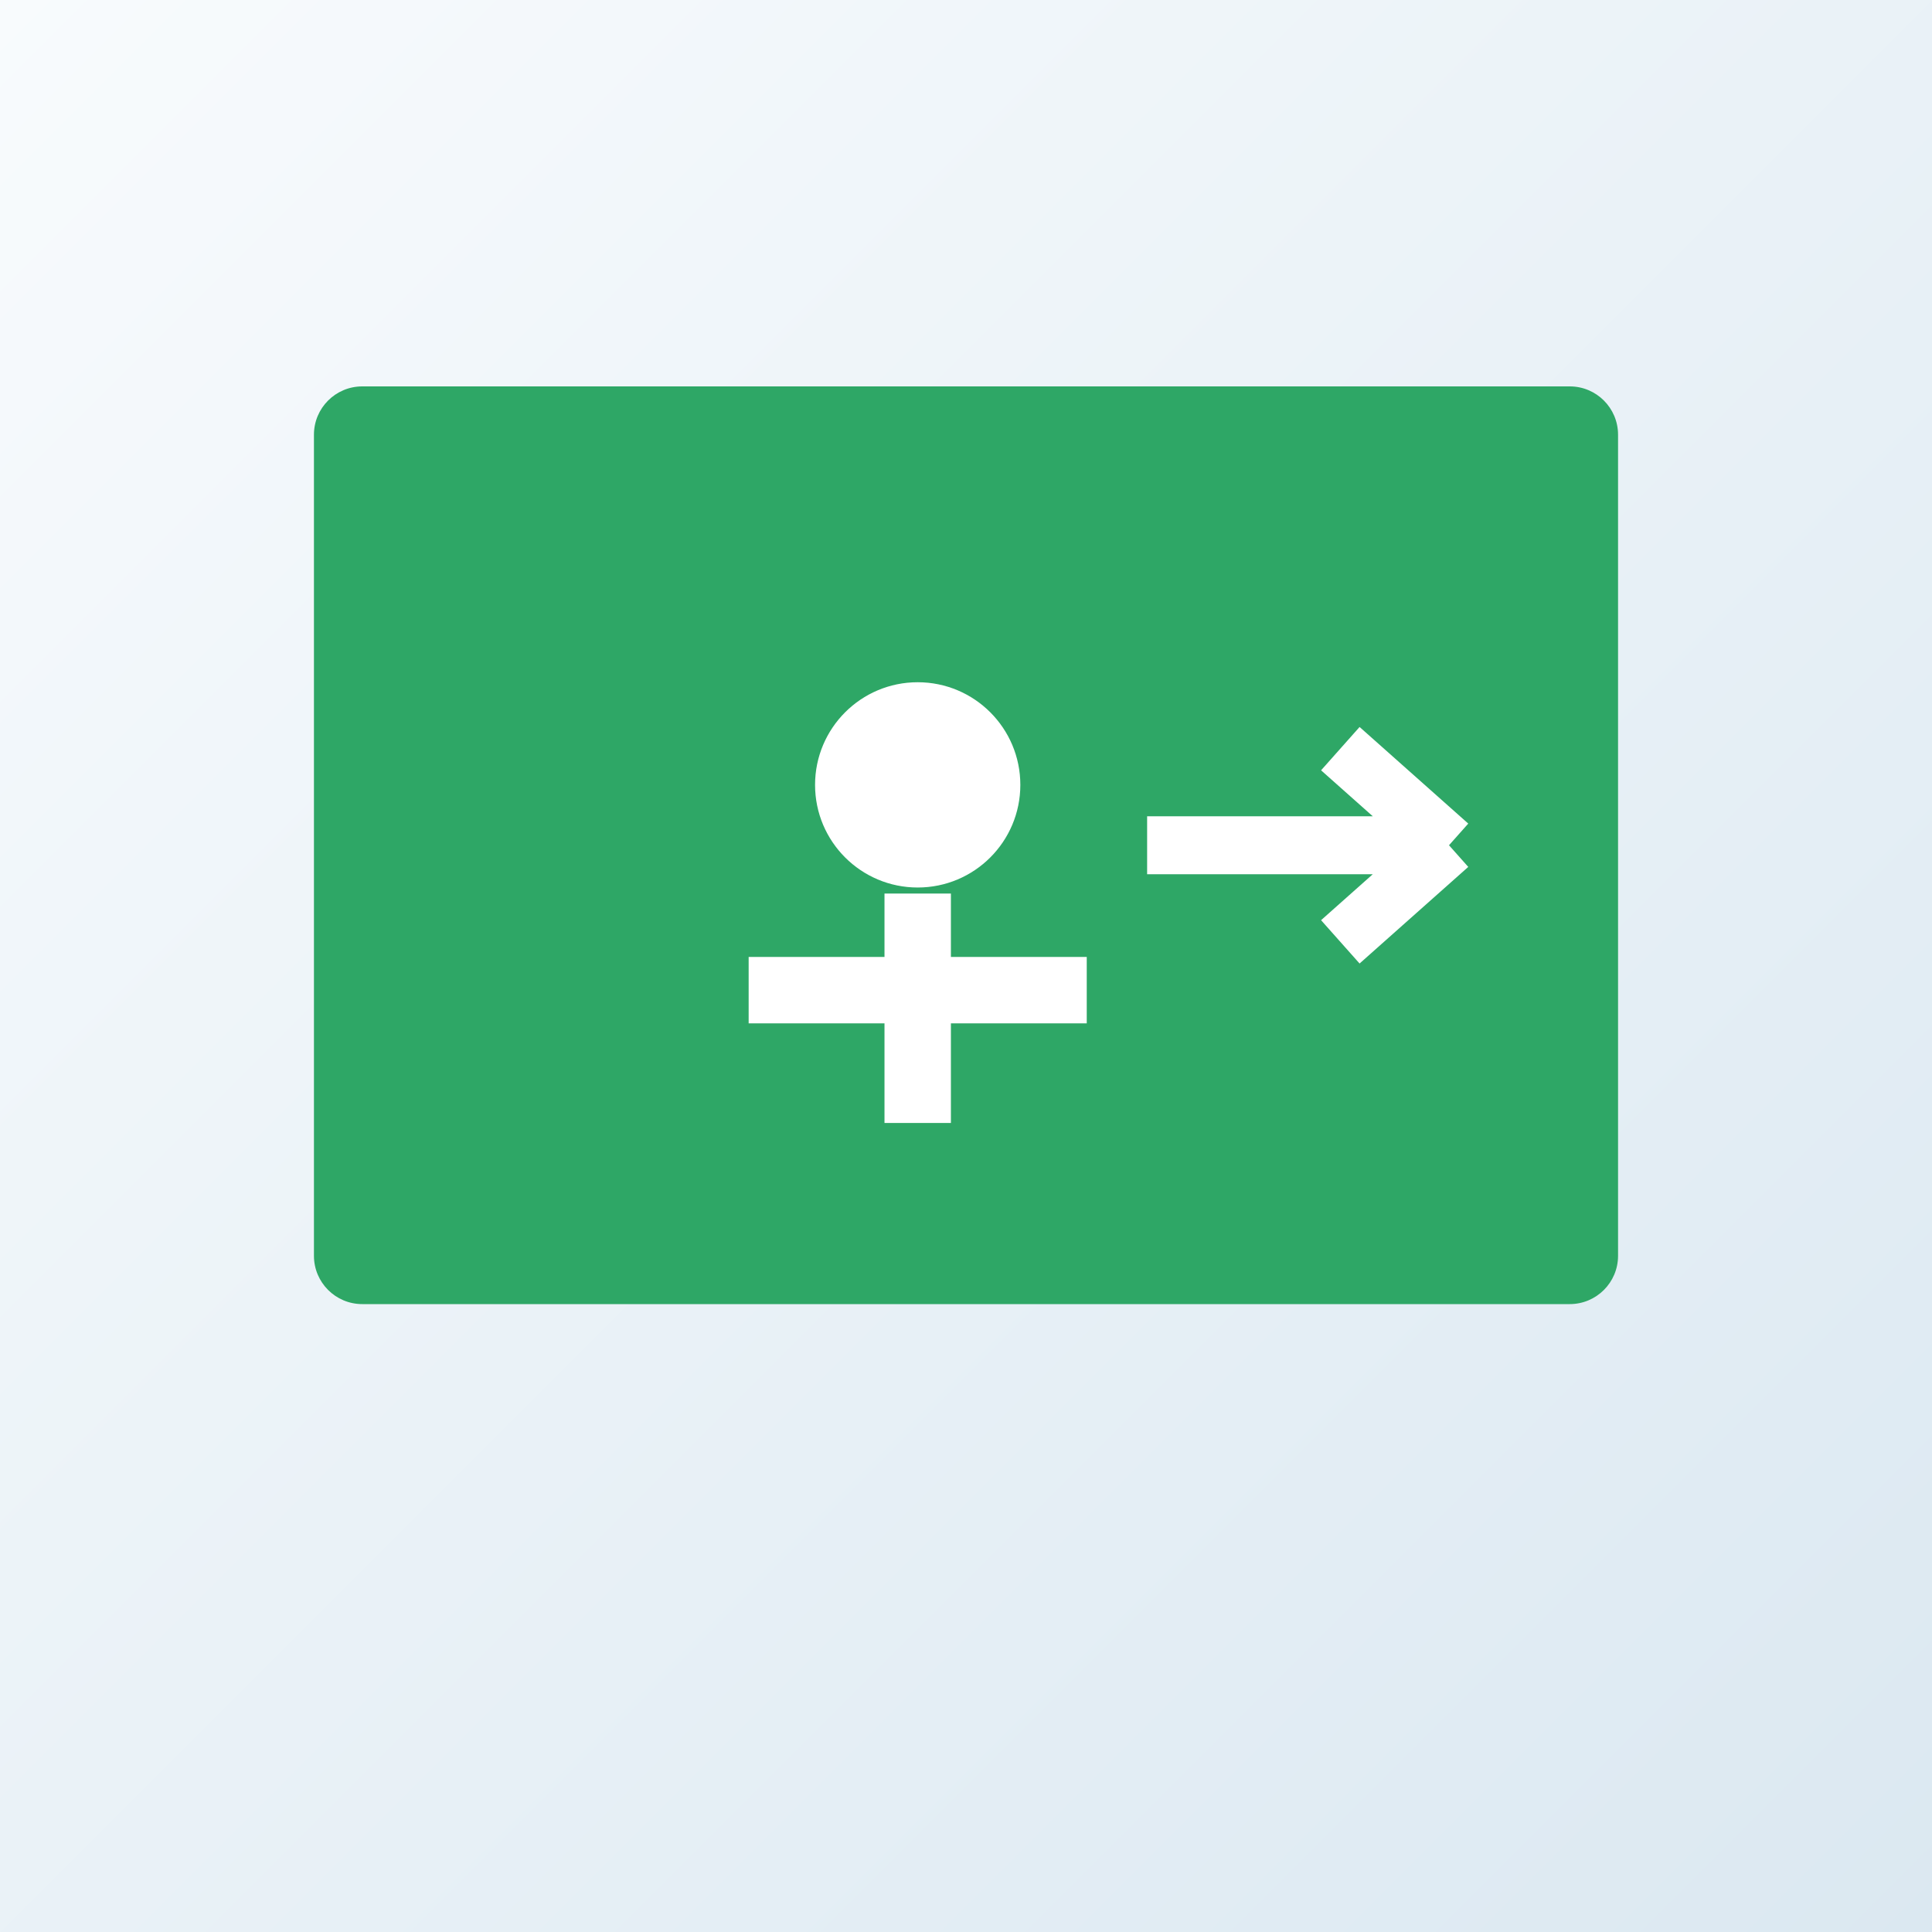
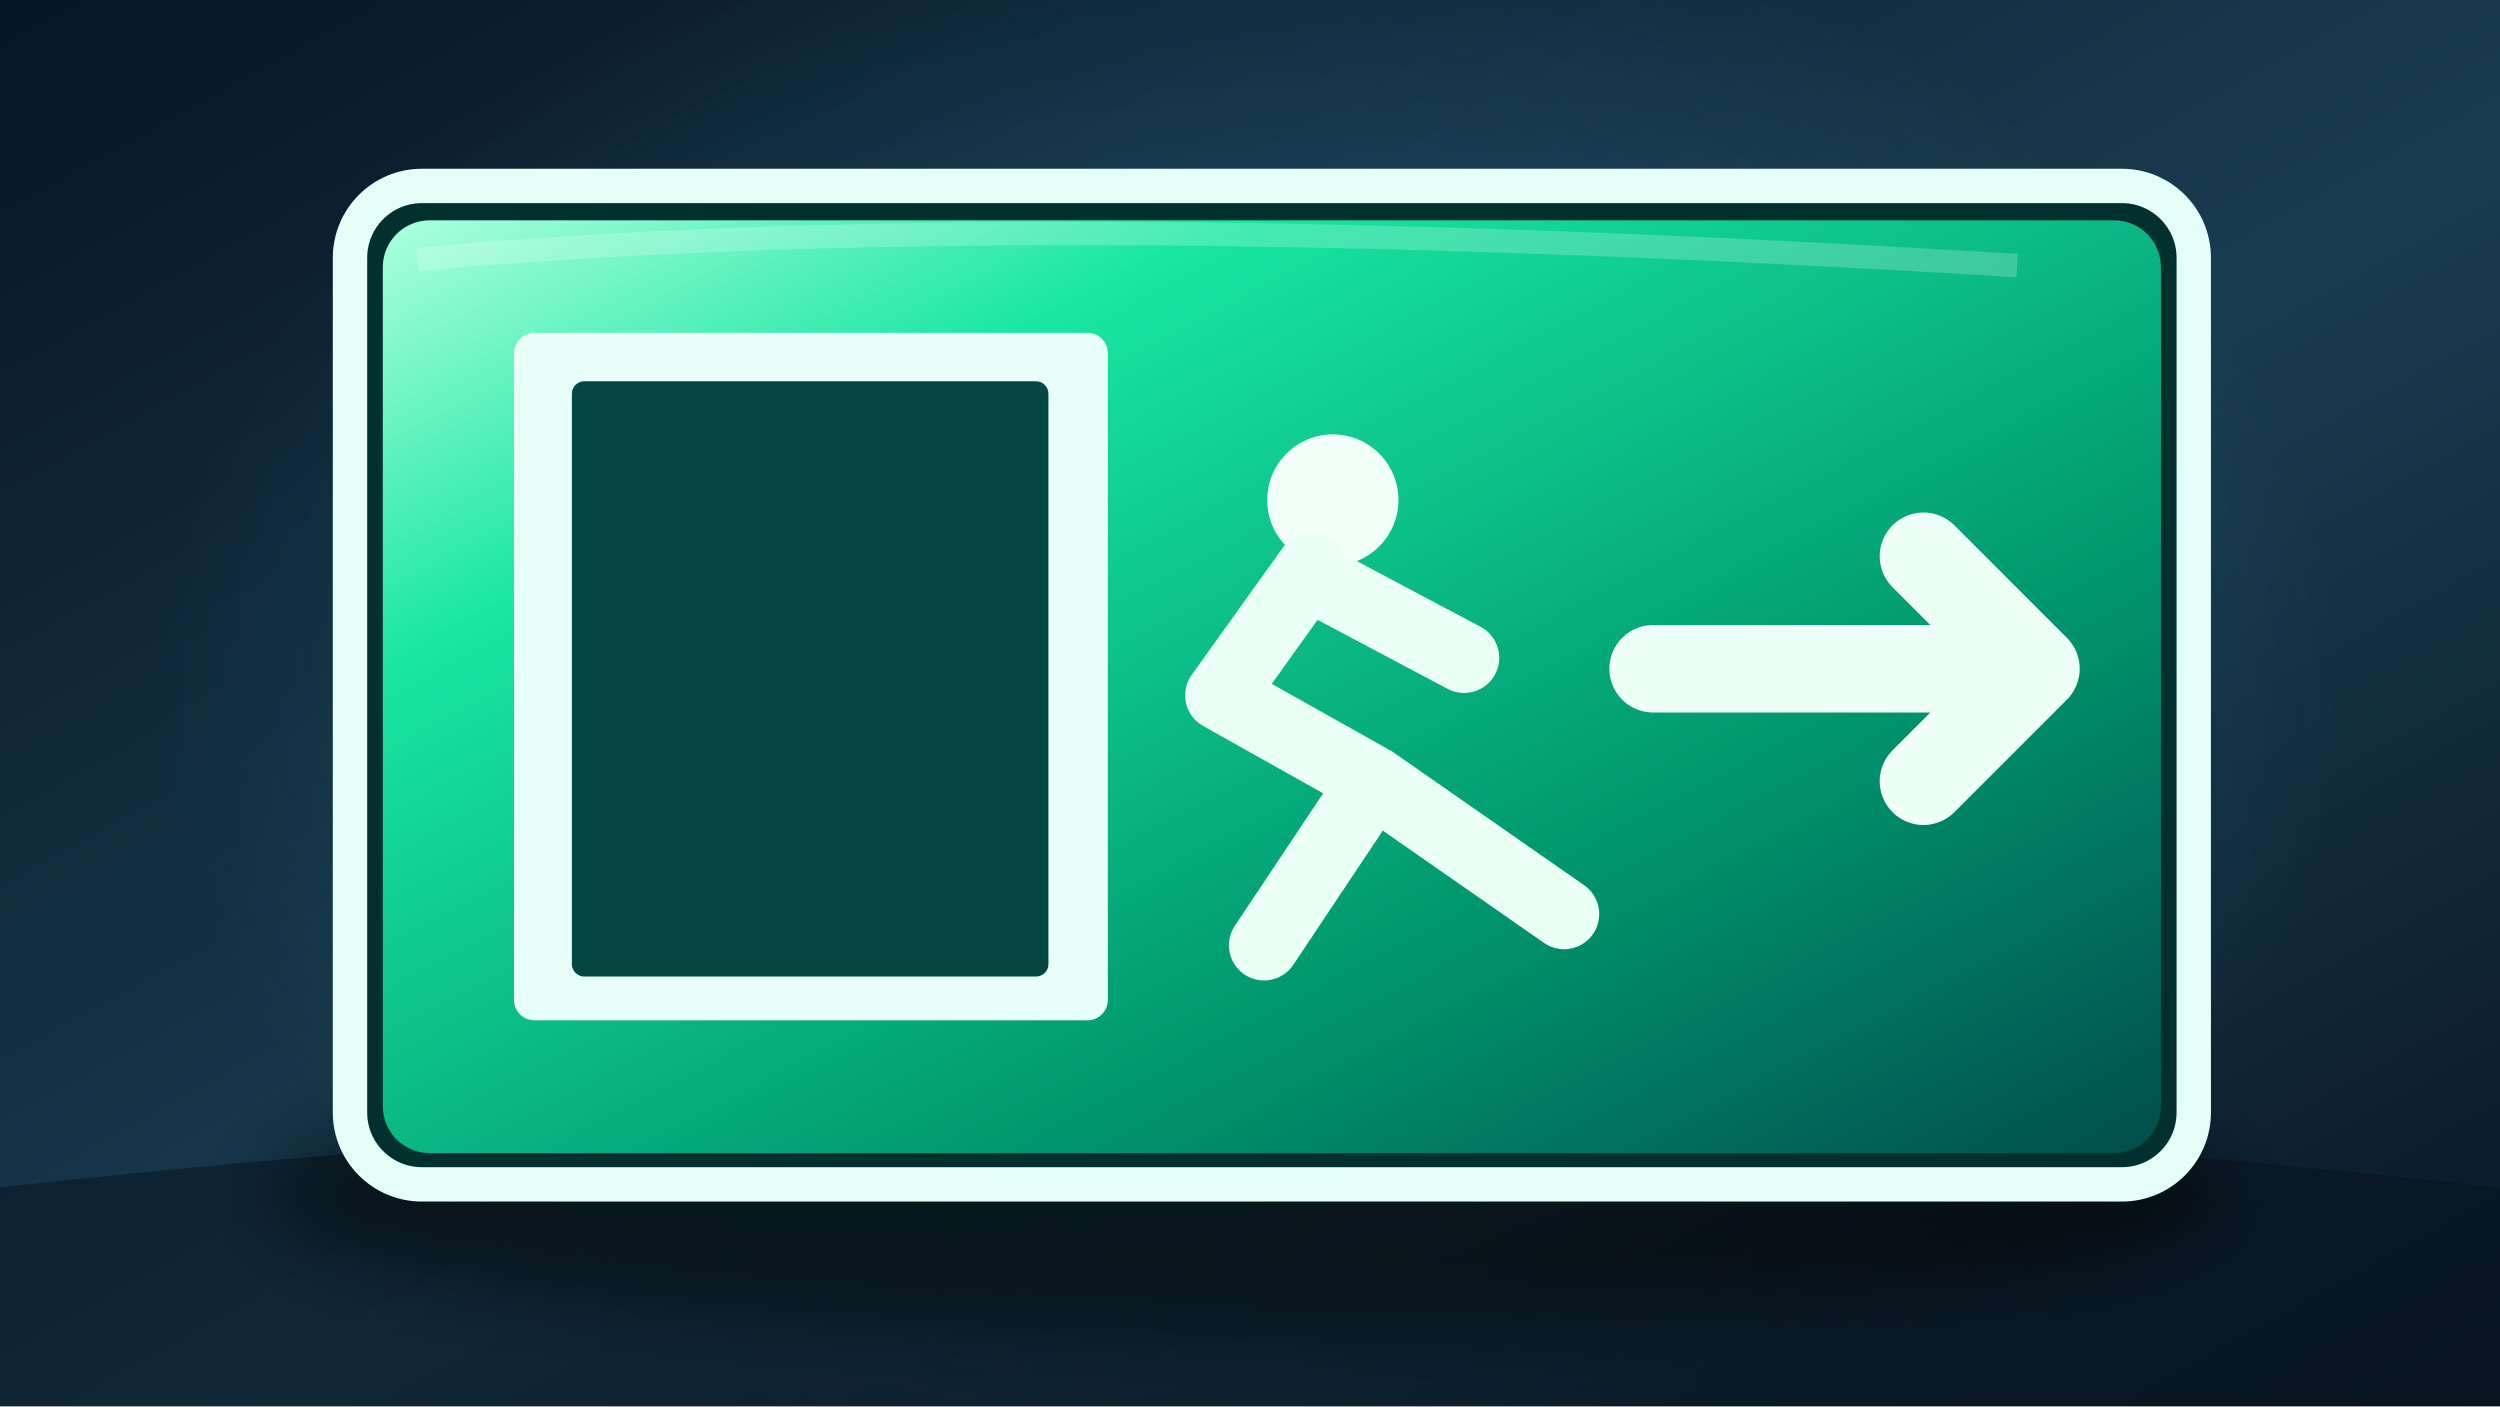
- <svg xmlns="http://www.w3.org/2000/svg" viewBox="0 0 1600 1600">
+ <svg xmlns="http://www.w3.org/2000/svg" width="1600" height="900" viewBox="0 0 1600 900">
  <defs>
-     <linearGradient id="b" x1="0" y1="0" x2="1" y2="1">
-       <stop stop-color="#f8fbfd" />
-       <stop offset="1" stop-color="#dbe8f1" />
+     <linearGradient id="bg" x1="0" y1="0" x2="1" y2="1">
+       <stop stop-color="#071524" />
+       <stop offset=".55" stop-color="#193c50" />
+       <stop offset="1" stop-color="#081522" />
    </linearGradient>
+     <radialGradient id="halo">
+       <stop stop-color="#47bcef" stop-opacity=".31" />
+       <stop offset="1" stop-color="#47bcef" stop-opacity="0" />
+     </radialGradient>
+     <linearGradient id="metal" x1="0" y1="0" x2=".9" y2="1">
+       <stop stop-color="#effaff" />
+       <stop offset=".22" stop-color="#8faec3" />
+       <stop offset=".46" stop-color="#f1faff" />
+       <stop offset=".7" stop-color="#33576d" />
+       <stop offset="1" stop-color="#7d9aaa" />
+     </linearGradient>
+     <linearGradient id="red" x1="0" y1="0" x2="1" y2="1">
+       <stop stop-color="#ff95a1" />
+       <stop offset=".24" stop-color="#ff3659" />
+       <stop offset=".71" stop-color="#b50c30" />
+       <stop offset="1" stop-color="#5a0b1c" />
+     </linearGradient>
+     <linearGradient id="green" x1="0" y1="0" x2="1" y2="1">
+       <stop stop-color="#adffe0" />
+       <stop offset=".24" stop-color="#18e6a1" />
+       <stop offset=".67" stop-color="#00986e" />
+       <stop offset="1" stop-color="#014d4c" />
+     </linearGradient>
+     <linearGradient id="gold" x1="0" y1="0" x2="1" y2="1">
+       <stop stop-color="#fff5bc" />
+       <stop offset=".23" stop-color="#ffd04d" />
+       <stop offset=".7" stop-color="#e7940c" />
+       <stop offset="1" stop-color="#874d12" />
+     </linearGradient>
+     <filter id="blur" x="-50%" y="-50%" width="200%" height="200%">
+       <feGaussianBlur stdDeviation="23" />
+     </filter>
  </defs>
-   <rect width="1600" height="1600" fill="url(#b)" />
-   <rect x="260" y="320" width="1080" height="760" rx="40" fill="#2ea766" />
-   <circle cx="760" cy="650" r="85" fill="#fff" />
-   <path d="M760 740v190M620 820h280" stroke="#fff" stroke-width="55" />
-   <path d="M950 700h250M1200 700l-90-80m90 80l-90 80" stroke="#fff" stroke-width="48" fill="none" />
+   <rect width="1600" height="900" fill="url(#bg)" />
+   <ellipse cx="800" cy="440" rx="700" ry="510" fill="url(#halo)" />
+   <path d="M0 760 Q800 670 1600 760 V900 H0Z" fill="#06111c" opacity=".5" />
+   <ellipse cx="800" cy="765" rx="630" ry="90" opacity=".47" fill="#000" filter="url(#blur)" />
+   <g transform="translate(224 119)">
+     <rect width="1180" height="639" rx="46" fill="#02302f" stroke="#e4fff8" stroke-width="22" />
+     <rect x="21" y="22" width="1138" height="597" rx="30" fill="url(#green)" />
+     <rect x="105" y="94" width="380" height="440" rx="13" fill="#e7fff8" />
+     <rect x="142" y="125" width="305" height="381" rx="8" fill="#024740" />
+     <circle cx="629" cy="201" r="42" fill="#f1fff9" />
+     <path d="M615 245 L557 326 L655 381 M615 250 L713 302 M655 381 L585 486 M655 381 L777 466" fill="none" stroke="#eafff5" stroke-width="45" stroke-linecap="round" stroke-linejoin="round" />
+     <path d="M834 309 H1072 M1007 237 L1079 309 L1007 381" fill="none" stroke="#eefff7" stroke-width="56" stroke-linecap="round" stroke-linejoin="round" />
+     <path d="M43 47 Q429 12 1067 51" stroke="#fff" stroke-opacity=".21" stroke-width="15" fill="none" />
+   </g>
</svg>
